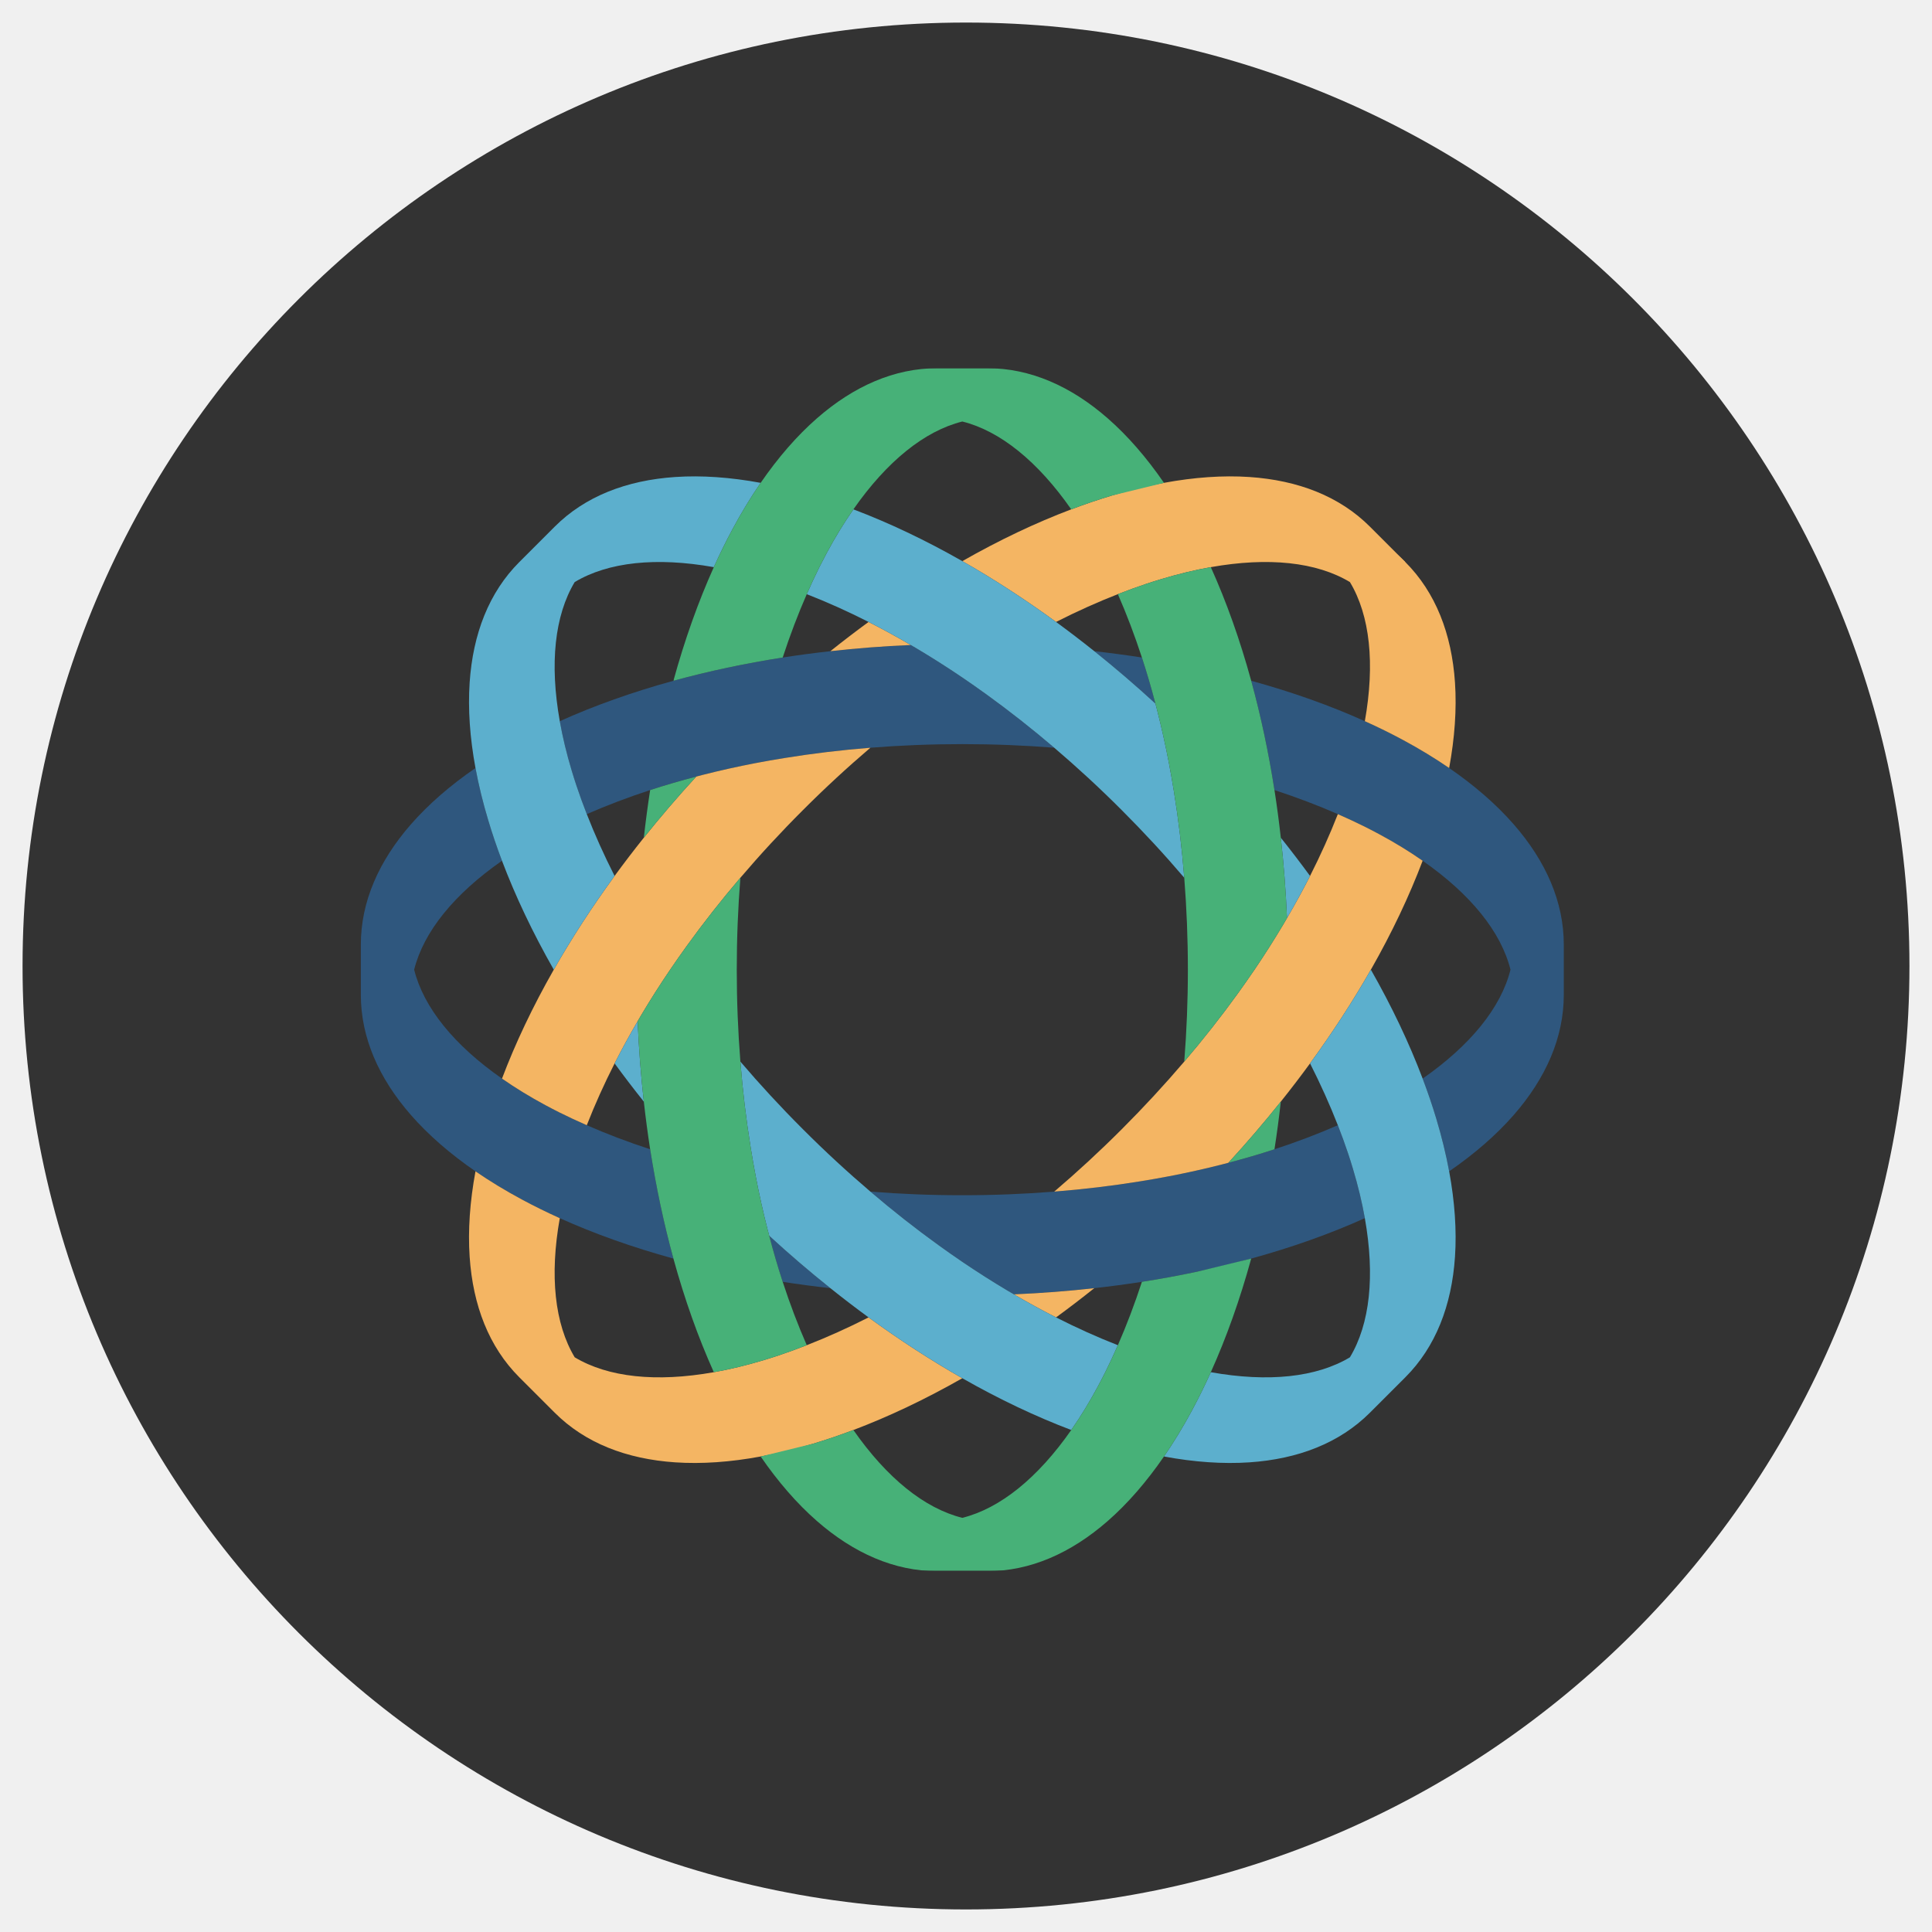
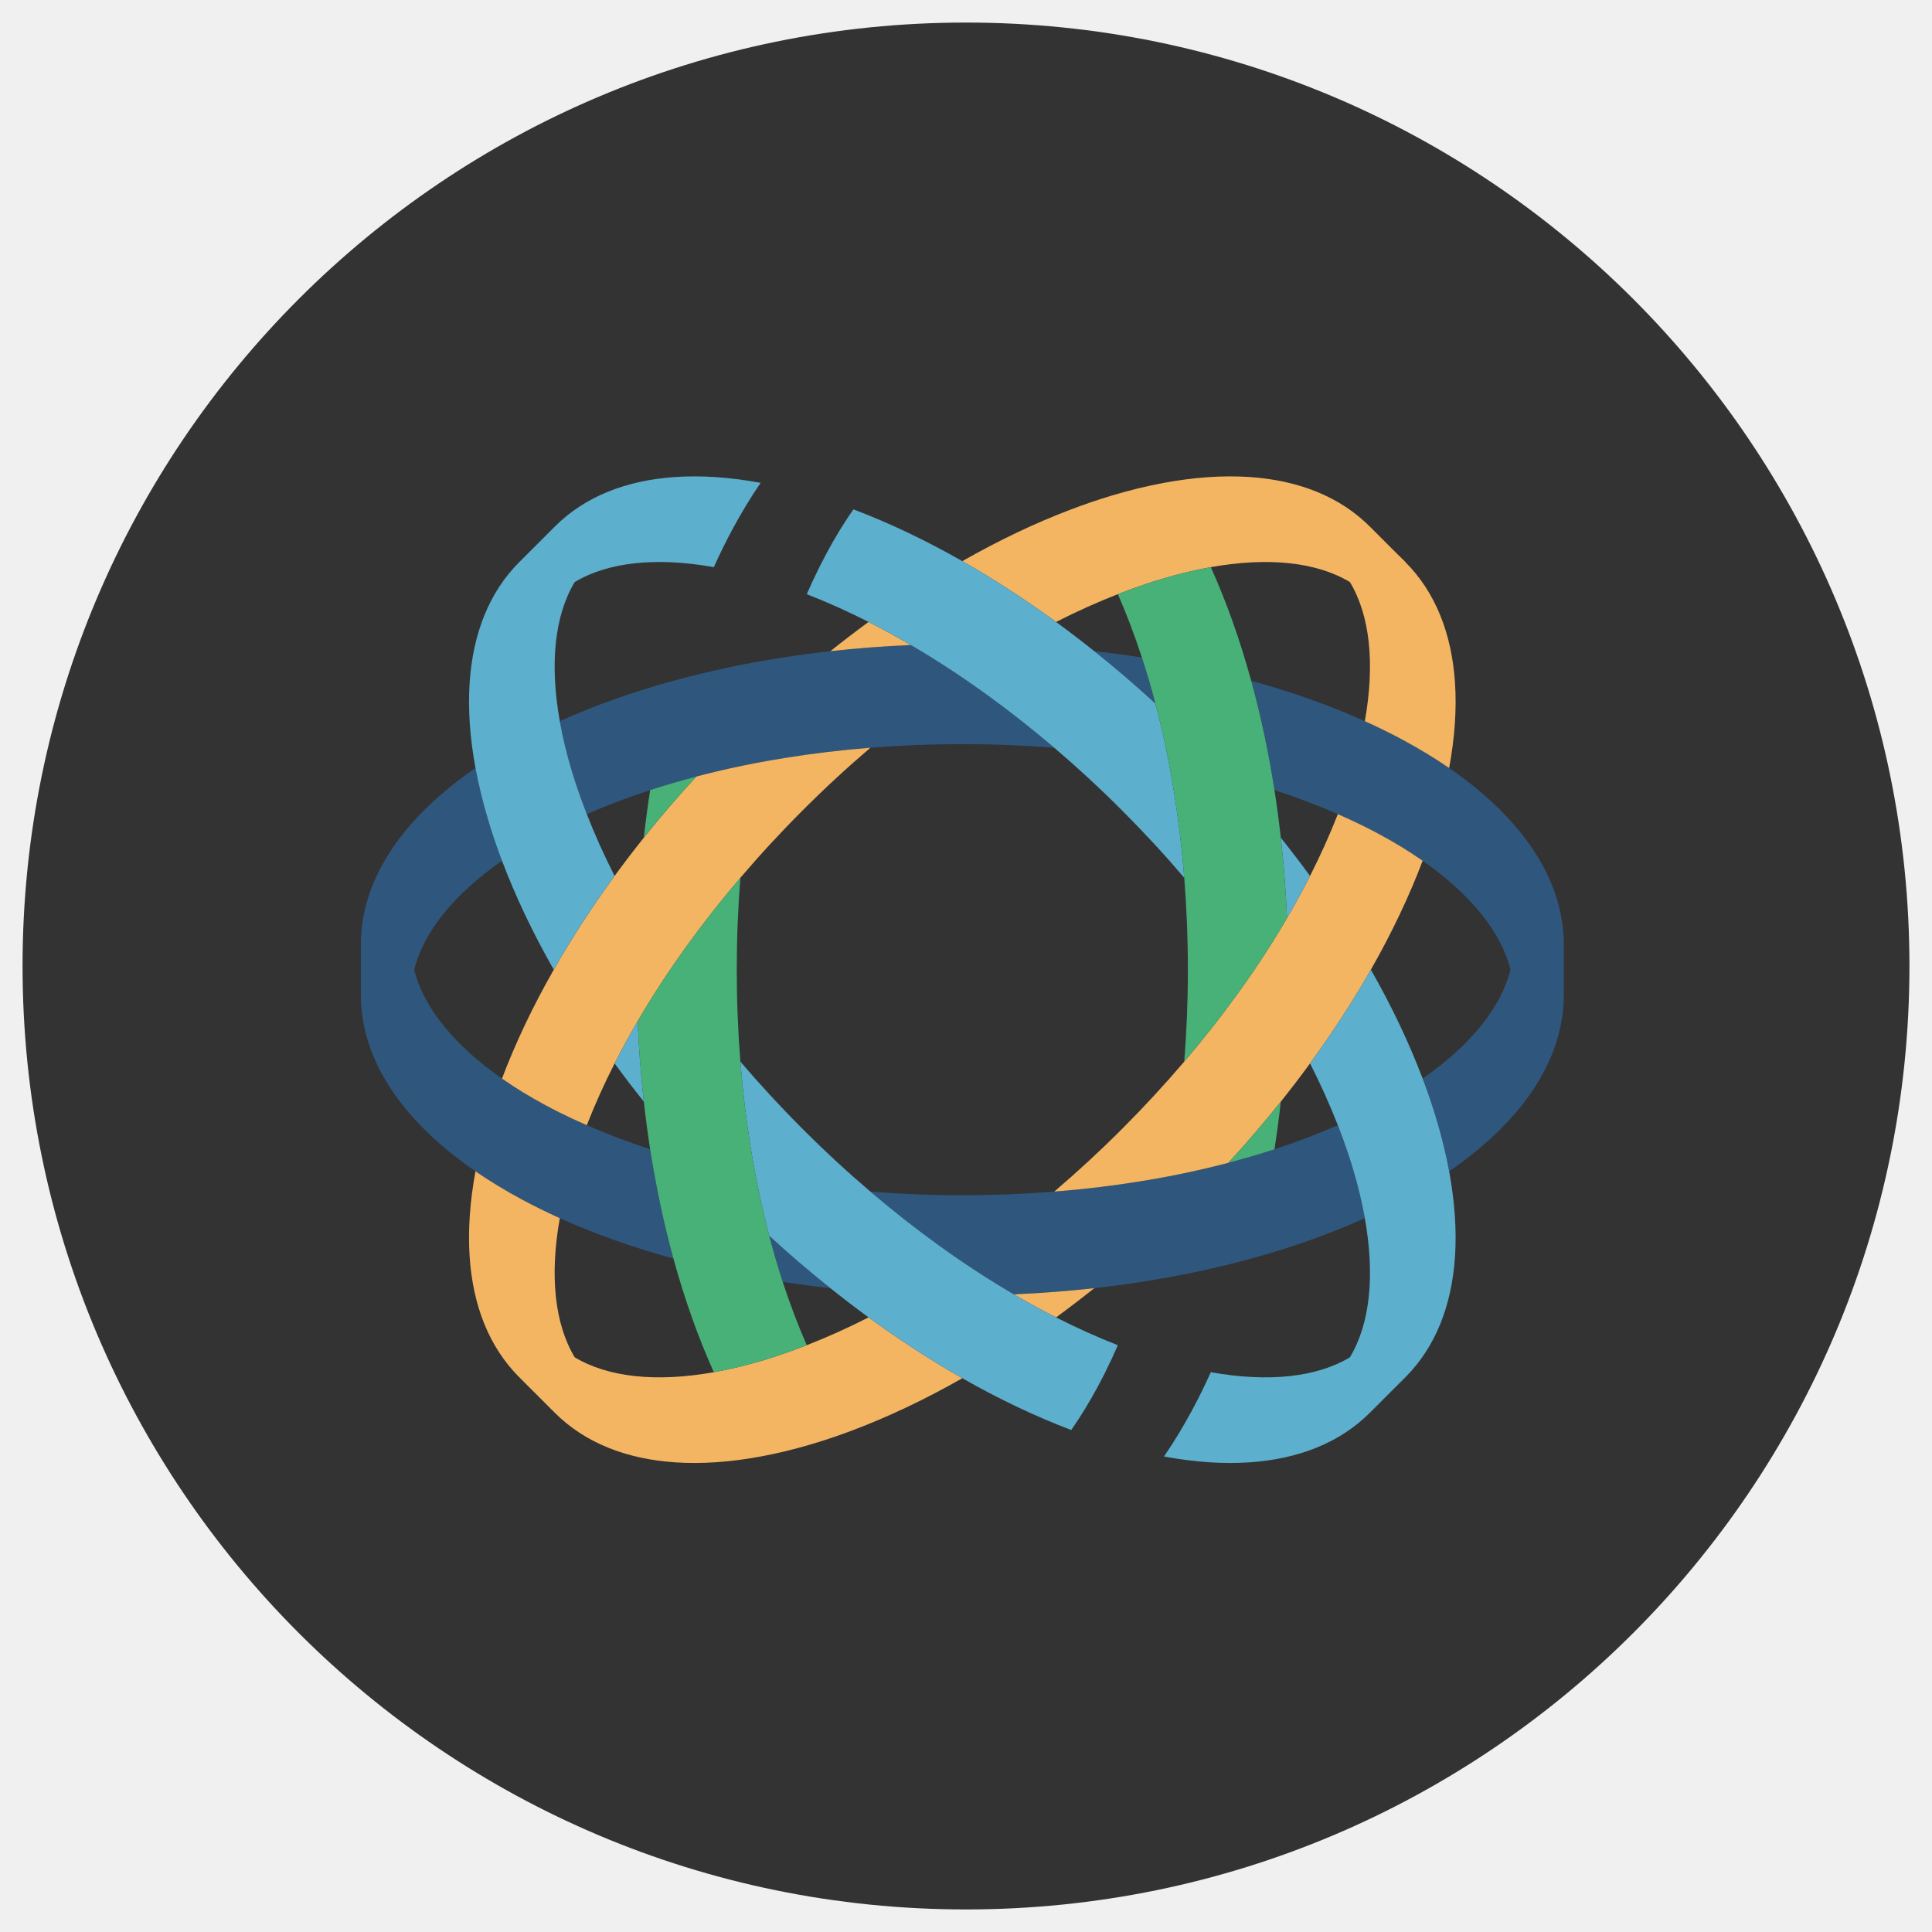
- <svg xmlns="http://www.w3.org/2000/svg" xmlns:xlink="http://www.w3.org/1999/xlink" width="257" height="257" viewBox="0 0 257 257" version="1.1">
-   <defs>
-     <circle id="path-1" cx="128.5" cy="128.5" r="125.5" />
-     <polygon id="path-3" points="0.579 0.979 77.439 0.979 77.439 160.94 0.579 160.94" />
-   </defs>
-   <g id="closeio/logo" stroke="none" stroke-width="1" fill="none" fill-rule="evenodd">
-     <mask id="mask-2" fill="#fff">
-       <use xlink:href="#path-1" />
-     </mask>
-     <use id="Mask" fill="#333" xlink:href="#path-1" />
-     <g id="close-io-logo-icon" mask="url(#mask-2)">
-       <g transform="translate(48, 48)">
-         <path d="M160.02,84.324 L160.02,77.655 C160.02,71.964 157.638,66.55 153.353,61.649 C151.028,58.991 148.14,56.483 144.772,54.164 C142.868,52.857 140.812,51.609 138.615,50.425 C137.004,49.559 135.317,48.727 133.555,47.934 C128.967,45.865 123.898,44.057 118.439,42.559 C119.078,44.878 119.656,47.267 120.177,49.719 C120.687,52.122 121.14,54.583 121.533,57.097 C124.474,58.059 127.29,59.128 129.964,60.297 C131.207,60.843 132.424,61.408 133.604,61.998 C134.235,62.313 134.849,62.633 135.453,62.958 C137.553,64.087 139.488,65.272 141.244,66.5 C147.62,70.947 151.674,75.955 152.93,80.989 C151.674,86.023 147.62,91.029 141.244,95.478 C141.928,97.284 142.536,99.064 143.061,100.817 C143.779,103.206 144.349,105.543 144.772,107.814 C148.14,105.495 151.028,102.987 153.353,100.329 C157.638,95.427 160.02,90.014 160.02,84.324" id="Fill-1" fill="#2F577E" />
-         <path d="M62.457,123.355 C59.72,121.172 57.002,118.846 54.324,116.385 C54.872,118.479 55.469,120.525 56.118,122.513 C58.196,122.837 60.311,123.115 62.457,123.355" id="Fill-2" fill="#2F577E" />
-         <path d="M76.83,117.626 C77.888,118.39 78.948,119.134 80.011,119.856 C82.034,121.227 84.064,122.518 86.096,123.726 C86.354,123.879 86.614,124.027 86.871,124.177 C90.509,124.023 94.078,123.747 97.565,123.355 C99.711,123.115 101.826,122.837 103.9,122.513 C106.416,122.119 108.878,121.665 111.281,121.155 C113.733,120.635 116.12,120.054 118.439,119.419 C123.898,117.92 128.967,116.112 133.555,114.044 C133.181,111.932 132.65,109.728 131.963,107.442 C131.766,106.786 131.559,106.127 131.336,105.458 C130.918,104.206 130.459,102.946 129.964,101.68 C127.29,102.85 124.474,103.92 121.533,104.88 C119.546,105.529 117.501,106.127 115.406,106.675 C115.115,106.752 114.824,106.831 114.533,106.904 C112.24,107.486 109.895,108.011 107.492,108.471 C106.23,108.714 104.954,108.936 103.667,109.145 C99.954,109.744 96.141,110.204 92.239,110.511 C88.238,110.831 84.151,110.994 80.011,110.994 C75.869,110.994 71.784,110.831 67.783,110.511 C70.756,113.051 73.782,115.426 76.83,117.626" id="Fill-3" fill="#2F577E" />
-         <path d="M28.057,54.535 C28.254,55.192 28.463,55.852 28.686,56.52 C29.102,57.771 29.563,59.032 30.057,60.297 C32.732,59.128 35.546,58.059 38.485,57.097 C40.474,56.449 42.519,55.852 44.616,55.303 C44.905,55.225 45.196,55.148 45.487,55.074 C47.779,54.492 50.127,53.967 52.528,53.507 C53.79,53.265 55.066,53.041 56.353,52.835 C60.066,52.233 63.881,51.775 67.783,51.466 C71.784,51.148 75.869,50.985 80.011,50.985 C84.151,50.985 88.238,51.148 92.239,51.466 C89.264,48.928 86.24,46.553 83.192,44.351 C82.134,43.589 81.073,42.843 80.011,42.123 C77.986,40.75 75.956,39.461 73.924,38.253 C73.665,38.098 73.408,37.951 73.151,37.801 C69.51,37.954 65.94,38.232 62.457,38.622 C60.311,38.862 58.196,39.141 56.118,39.465 C53.604,39.86 51.144,40.313 48.741,40.822 C46.289,41.343 43.898,41.924 41.579,42.559 C36.124,44.057 31.055,45.865 26.465,47.934 C26.839,50.046 27.368,52.249 28.057,54.535" id="Fill-4" fill="#2F577E" />
-         <path d="M97.565,38.622 C100.3,40.806 103.018,43.133 105.698,45.594 C105.148,43.498 104.551,41.453 103.9,39.465 C101.826,39.141 99.711,38.862 97.565,38.622" id="Fill-5" fill="#2F577E" />
-         <path d="M7.092,80.989 C8.348,75.955 12.401,70.947 18.776,66.5 C18.09,64.694 17.486,62.914 16.961,61.16 C16.239,58.771 15.671,56.434 15.25,54.164 C11.88,56.483 8.992,58.991 6.667,61.649 C2.383,66.55 0,71.964 0,77.655 L0,84.324 C0,90.014 2.383,95.427 6.667,100.329 C8.992,102.987 11.88,105.495 15.25,107.814 C17.152,109.121 19.209,110.369 21.407,111.551 C23.016,112.42 24.705,113.25 26.465,114.044 C31.055,116.112 36.124,117.92 41.579,119.419 C40.944,117.1 40.364,114.71 39.843,112.259 C39.335,109.857 38.88,107.396 38.485,104.88 C35.546,103.92 32.732,102.85 30.057,101.68 C28.815,101.135 27.597,100.571 26.416,99.98 C25.785,99.664 25.173,99.345 24.569,99.021 C22.467,97.89 20.533,96.705 18.776,95.478 C12.401,91.029 8.348,86.023 7.092,80.989" id="Fill-6" fill="#2F577E" />
-         <path d="M97.565,123.355 C94.078,123.747 90.509,124.023 86.871,124.177 C88.743,125.27 90.611,126.298 92.479,127.244 C94.178,126.003 95.877,124.705 97.565,123.355" id="Fill-7" fill="#F4B563" />
-         <path d="M138.944,26.77 L134.229,22.055 C130.204,18.031 124.691,15.888 118.196,15.452 C114.673,15.215 110.858,15.486 106.835,16.229 C104.565,16.65 102.226,17.219 99.839,17.937 C98.086,18.465 96.305,19.07 94.5,19.755 C89.791,21.536 84.929,23.84 80.011,26.643 C82.098,27.831 84.198,29.111 86.3,30.476 C88.359,31.813 90.422,33.235 92.479,34.733 C95.238,33.333 97.982,32.099 100.702,31.036 C101.966,30.541 103.227,30.082 104.478,29.664 C105.148,29.441 105.807,29.233 106.465,29.036 C108.75,28.348 110.952,27.818 113.066,27.443 C120.717,26.081 127.124,26.757 131.57,29.428" id="Fill-8" fill="#F4B563" />
-         <path d="M131.57,29.428 C134.244,33.876 134.917,40.282 133.555,47.934 C135.317,48.727 137.004,49.559 138.615,50.425 C140.812,51.609 142.868,52.857 144.772,54.164 C145.512,50.141 145.785,46.328 145.547,42.803 C145.112,36.308 142.966,30.796 138.944,26.77 C138.15,25.978 137.297,25.26 136.39,24.609" id="Fill-9" fill="#F4B563" />
-         <path d="M103.667,109.145 C104.954,108.936 106.23,108.714 107.492,108.471 C109.895,108.011 112.24,107.486 114.533,106.904 C114.824,106.831 115.115,106.752 115.406,106.675 C117.867,103.997 120.192,101.279 122.377,98.543 C123.726,96.855 125.023,95.157 126.266,93.456 C127.764,91.4 129.184,89.337 130.523,87.279 C131.887,85.177 133.168,83.08 134.358,80.989 C137.159,76.069 139.463,71.208 141.244,66.5 C139.488,65.272 137.553,64.087 135.453,62.958 C134.849,62.633 134.235,62.313 133.604,61.998 C132.424,61.408 131.207,60.843 129.964,60.297 C128.899,63.017 127.664,65.763 126.266,68.522 C125.318,70.388 124.291,72.257 123.199,74.129 C123.048,74.387 122.9,74.646 122.747,74.903 C121.539,76.935 120.249,78.965 118.878,80.989 C118.152,82.052 117.412,83.112 116.649,84.171 C114.446,87.219 112.072,90.243 109.532,93.218 C106.928,96.273 104.153,99.278 101.225,102.206 C98.3,105.134 95.295,107.907 92.239,110.511 C96.141,110.204 99.954,109.744 103.667,109.145" id="Fill-10" fill="#F4B563" />
-         <path d="M62.457,38.622 C65.94,38.232 69.51,37.954 73.151,37.801 C71.277,36.707 69.409,35.681 67.541,34.733 C65.842,35.975 64.146,37.273 62.457,38.622" id="Fill-11" fill="#F4B563" />
-         <path d="M28.448,132.551 C25.778,128.101 25.101,121.693 26.465,114.044 C24.705,113.25 23.016,112.42 21.407,111.551 C19.209,110.369 17.152,109.121 15.25,107.814 C14.506,111.838 14.237,115.651 14.473,119.175 C14.91,125.671 17.052,131.183 21.077,135.209 L25.793,139.922 C29.816,143.946 35.329,146.089 41.824,146.526 C45.349,146.763 49.162,146.493 53.185,145.748 C55.456,145.328 57.794,144.759 60.183,144.04 C61.936,143.513 63.715,142.908 65.521,142.224 C70.229,140.441 75.091,138.137 80.011,135.336 C77.922,134.146 75.822,132.865 73.719,131.502 C71.663,130.164 69.6,128.743 67.541,127.244 C64.784,128.646 62.038,129.88 59.318,130.943 C58.052,131.436 56.791,131.897 55.542,132.314 C54.872,132.538 54.213,132.745 53.557,132.943 C51.27,133.63 49.068,134.159 46.954,134.535 C39.303,135.897 32.898,135.221 28.448,132.551" id="Fill-12" fill="#F4B563" />
-         <path d="M24.569,99.021 C25.173,99.345 25.785,99.664 26.416,99.98 C27.597,100.571 28.815,101.135 30.057,101.68 C31.119,98.961 32.354,96.216 33.756,93.456 C34.702,91.59 35.729,89.721 36.821,87.849 C36.972,87.592 37.121,87.333 37.273,87.075 C38.481,85.044 39.771,83.012 41.145,80.989 C41.866,79.926 42.61,78.866 43.373,77.808 C45.574,74.76 47.948,71.736 50.488,68.761 C53.093,65.705 55.865,62.701 58.797,59.774 C61.72,56.844 64.727,54.071 67.783,51.466 C63.881,51.775 60.066,52.233 56.353,52.835 C55.066,53.041 53.79,53.265 52.528,53.507 C50.127,53.967 47.779,54.492 45.487,55.074 C45.196,55.148 44.905,55.225 44.616,55.303 C42.153,57.981 39.828,60.698 37.643,63.435 C36.294,65.123 34.997,66.821 33.754,68.522 C32.256,70.578 30.836,72.64 29.496,74.698 C28.133,76.802 26.852,78.898 25.664,80.989 C22.861,85.908 20.557,90.77 18.776,95.478 C20.533,96.705 22.467,97.89 24.569,99.021" id="Fill-13" fill="#F4B563" />
-         <path d="M37.643,98.543 C37.254,95.06 36.974,91.488 36.821,87.849 C35.729,89.721 34.702,91.59 33.756,93.456 C34.997,95.157 36.294,96.855 37.643,98.543" id="Fill-14" fill="#5CAFCD" />
-         <path d="M28.448,29.428 C32.898,26.757 39.305,26.081 46.954,27.444 C47.747,25.684 48.58,23.996 49.447,22.385 C50.63,20.187 51.876,18.131 53.185,16.229 C49.162,15.486 45.349,15.215 41.824,15.452 C35.329,15.888 29.816,18.031 25.793,22.055 C24.999,22.85 24.282,23.704 23.63,24.609 C24.282,23.704 24.999,22.85 25.793,22.055 L21.077,26.77 C17.052,30.796 14.91,36.308 14.473,42.803 C14.237,46.328 14.506,50.141 15.25,54.164 C15.671,56.434 16.239,58.771 16.961,61.16 C17.486,62.914 18.09,64.694 18.776,66.5 C20.557,71.208 22.861,76.069 25.664,80.989 C26.852,78.898 28.133,76.802 29.496,74.698 C30.836,72.64 32.256,70.578 33.754,68.522 C32.354,65.763 31.119,63.017 30.057,60.297 C29.563,59.032 29.102,57.771 28.686,56.52 C28.463,55.852 28.254,55.192 28.057,54.535 C27.368,52.249 26.839,50.046 26.465,47.934 C25.101,40.283 25.778,33.876 28.448,29.428" id="Fill-15" fill="#5CAFCD" />
-         <path d="M122.377,63.435 C122.768,66.919 123.044,70.489 123.199,74.129 C124.291,72.257 125.318,70.388 126.266,68.522 C125.023,66.821 123.726,65.123 122.377,63.435" id="Fill-16" fill="#5CAFCD" />
-         <path d="M108.165,57.333 C107.956,56.044 107.734,54.769 107.492,53.507 C107.031,51.105 106.508,48.758 105.925,46.465 C105.851,46.174 105.773,45.885 105.698,45.594 C103.018,43.133 100.3,40.806 97.565,38.622 C95.877,37.273 94.178,35.975 92.479,34.733 C90.422,33.235 88.359,31.813 86.3,30.476 C84.198,29.111 82.098,27.831 80.011,26.643 C75.091,23.84 70.229,21.536 65.521,19.755 C64.293,21.512 63.107,23.446 61.979,25.547 C61.656,26.15 61.335,26.765 61.018,27.394 C60.429,28.575 59.864,29.793 59.318,31.037 C62.038,32.099 64.784,33.333 67.541,34.733 C69.409,35.681 71.277,36.707 73.151,37.801 C73.408,37.951 73.665,38.098 73.924,38.253 C75.956,39.461 77.986,40.75 80.011,42.123 C81.073,42.843 82.134,43.589 83.192,44.351 C86.24,46.553 89.264,48.928 92.239,51.466 C95.295,54.071 98.3,56.844 101.225,59.774 C104.153,62.701 106.928,65.705 109.532,68.761 C109.224,64.861 108.765,61.043 108.165,57.333" id="Fill-17" fill="#5CAFCD" />
-         <path d="M51.857,104.645 C52.063,105.935 52.286,107.21 52.528,108.471 C52.987,110.873 53.512,113.221 54.094,115.512 C54.169,115.805 54.247,116.094 54.324,116.385 C57.002,118.846 59.72,121.172 62.457,123.355 C64.146,124.705 65.842,126.003 67.541,127.244 C69.6,128.743 71.663,130.164 73.719,131.502 C75.822,132.865 77.922,134.146 80.011,135.336 C84.929,138.137 89.791,140.441 94.5,142.224 C95.727,140.467 96.913,138.532 98.041,136.431 C98.364,135.828 98.685,135.213 99,134.584 C99.592,133.403 100.156,132.185 100.702,130.943 C97.982,129.88 95.238,128.646 92.479,127.244 C90.611,126.298 88.743,125.27 86.871,124.177 C86.614,124.027 86.354,123.879 86.096,123.726 C84.064,122.518 82.034,121.227 80.011,119.856 C78.948,119.134 77.888,118.39 76.83,117.626 C73.782,115.426 70.756,113.051 67.783,110.511 C64.727,107.907 61.72,105.134 58.797,102.204 C55.865,99.278 53.093,96.273 50.488,93.218 C50.796,97.117 51.257,100.933 51.857,104.645" id="Fill-18" fill="#5CAFCD" />
-         <path d="M134.229,139.922 L138.944,135.209 C142.966,131.183 145.112,125.671 145.547,119.175 C145.785,115.651 145.512,111.838 144.772,107.814 C144.349,105.543 143.779,103.206 143.061,100.817 C142.536,99.064 141.928,97.284 141.244,95.478 C139.463,90.77 137.159,85.908 134.358,80.989 C133.168,83.08 131.887,85.177 130.523,87.279 C129.184,89.337 127.764,91.4 126.266,93.456 C127.664,96.216 128.899,98.961 129.964,101.68 C130.459,102.946 130.918,104.206 131.336,105.458 C131.559,106.127 131.766,106.786 131.963,107.442 C132.65,109.728 133.181,111.932 133.555,114.044 C134.917,121.693 134.244,128.101 131.57,132.551 C127.124,135.221 120.717,135.897 113.066,134.535 C112.273,136.294 111.44,137.983 110.573,139.594 C109.39,141.791 108.142,143.846 106.835,145.748 C110.858,146.493 114.673,146.763 118.196,146.526 C124.691,146.089 130.204,143.946 134.229,139.922" id="Fill-19" fill="#5CAFCD" />
-         <path d="M43.373,77.808 C42.61,78.866 41.866,79.926 41.145,80.989 C39.771,83.012 38.481,85.044 37.273,87.075 C37.121,87.333 36.972,87.592 36.821,87.849 C36.974,91.488 37.254,95.06 37.643,98.543 C37.884,100.689 38.162,102.806 38.485,104.88 C38.88,107.396 39.335,109.857 39.843,112.259 C40.364,114.71 40.944,117.1 41.579,119.419 C43.079,124.876 44.888,129.945 46.954,134.535 C49.068,134.159 51.27,133.63 53.557,132.943 C54.213,132.745 54.872,132.538 55.542,132.314 C56.791,131.897 58.052,131.436 59.318,130.943 C58.149,128.268 57.078,125.453 56.118,122.513 C55.469,120.525 54.872,118.479 54.324,116.385 C54.247,116.094 54.169,115.805 54.094,115.512 C53.512,113.221 52.987,110.873 52.528,108.471 C52.286,107.21 52.063,105.935 51.857,104.645 C51.257,100.933 50.796,97.117 50.488,93.218 C50.169,89.216 50.006,85.131 50.006,80.989 C50.006,76.848 50.169,72.762 50.488,68.761 C47.948,71.736 45.574,74.76 43.373,77.808" id="Fill-20" fill="#47B178" />
-         <path d="M122.377,98.543 C120.192,101.279 117.867,103.997 115.406,106.675 C117.501,106.127 119.546,105.529 121.533,104.88 C121.858,102.806 122.137,100.689 122.377,98.543" id="Fill-21" fill="#47B178" />
-         <path d="M37.643,63.435 C39.828,60.698 42.153,57.981 44.616,55.303 C42.519,55.852 40.474,56.449 38.485,57.097 C38.162,59.174 37.884,61.289 37.643,63.435" id="Fill-22" fill="#47B178" />
-         <path d="M116.649,84.171 C117.412,83.112 118.152,82.052 118.878,80.989 C120.249,78.965 121.539,76.935 122.747,74.903 C122.9,74.646 123.048,74.387 123.199,74.129 C123.044,70.489 122.768,66.919 122.377,63.435 C122.137,61.289 121.858,59.174 121.533,57.097 C121.14,54.583 120.687,52.122 120.177,49.719 C119.656,47.267 119.078,44.878 118.439,42.559 C116.942,37.102 115.134,32.033 113.066,27.443 C110.952,27.818 108.75,28.348 106.465,29.036 C105.807,29.233 105.148,29.441 104.478,29.664 C103.227,30.082 101.966,30.541 100.702,31.036 C101.871,33.711 102.94,36.524 103.9,39.465 C104.551,41.453 105.148,43.498 105.698,45.594 C105.773,45.885 105.851,46.174 105.925,46.465 C106.508,48.758 107.031,51.105 107.492,53.507 C107.734,54.769 107.957,56.044 108.165,57.333 C108.765,61.043 109.224,64.861 109.532,68.761 C109.849,72.762 110.015,76.848 110.015,80.989 C110.015,85.131 109.849,89.216 109.532,93.218 C112.072,90.243 114.446,87.219 116.649,84.171" id="Fill-23" fill="#47B178" />
-         <g id="Group-27" stroke-width="1" fill="none" transform="translate(41, 0)">
-           <mask id="mask-4" fill="#fff">
-             <use xlink:href="#path-3" />
-           </mask>
-           <path d="M65.835,16.229 C63.516,12.859 61.007,9.97 58.35,7.646 C53.449,3.362 48.035,0.979 42.345,0.979 L35.676,0.979 C29.987,0.979 24.572,3.362 19.67,7.646 C17.011,9.97 14.505,12.859 12.185,16.229 C10.876,18.131 9.63,20.187 8.447,22.385 C7.58,23.996 6.747,25.684 5.954,27.444 C3.888,32.033 2.079,37.102 0.579,42.559 C2.898,41.924 5.289,41.343 7.741,40.822 C10.144,40.313 12.604,39.86 15.118,39.465 C16.078,36.524 17.149,33.711 18.318,31.037 C18.864,29.793 19.429,28.575 20.018,27.394 C20.335,26.765 20.656,26.15 20.979,25.547 C22.107,23.446 23.293,21.512 24.521,19.755 C28.97,13.38 33.976,9.327 39.011,8.07 C44.045,9.327 49.052,13.38 53.5,19.755 C55.305,19.07 57.086,18.465 58.839,17.937" id="Fill-24" fill="#47B178" mask="url(#mask-4)" />
-           <path d="M35.676,161 L42.345,161 C48.035,161 53.449,158.616 58.35,154.332 C61.007,152.008 63.516,149.119 65.835,145.748 C67.142,143.846 68.39,141.791 69.573,139.594 C70.44,137.983 71.273,136.294 72.066,134.535 C74.134,129.945 75.942,124.876 77.439,119.419 L70.281,121.155 C67.878,121.665 65.416,122.119 62.9,122.513 C61.94,125.453 60.871,128.268 59.702,130.943 C59.156,132.185 58.592,133.403 58,134.584 C57.685,135.213 57.364,135.828 57.041,136.431 C55.913,138.532 54.727,140.467 53.5,142.224 C49.052,148.599 44.045,152.65 39.011,153.907 C33.976,152.65 28.97,148.599 24.521,142.224 C22.715,142.908 20.936,143.513 19.183,144.04 L12.185,145.748 C14.505,149.119 17.011,152.008 19.67,154.332 C24.572,158.616 29.987,161 35.676,161" id="Fill-26" fill="#47B178" mask="url(#mask-4)" />
-         </g>
+ <svg xmlns="http://www.w3.org/2000/svg" height="257" viewBox="0 0 257 257" width="257">
+   <mask id="a" fill="#fff">
+     <path d="m.579.979h76.86v159.961h-76.86z" fill="none" />
+   </mask>
+   <g fill="none" fill-rule="evenodd">
+     <circle cx="128.5" cy="128.5" fill="#333" r="125.5" />
+     <g transform="translate(48 48)">
+       <path d="m160.02 84.324v-6.669c0-5.691-2.382-11.105-6.667-16.006-2.325-2.658-5.213-5.166-8.581-7.485-1.904-1.307-3.96-2.555-6.157-3.739-1.611-.866-3.298-1.698-5.06-2.491-4.588-2.069-9.657-3.877-15.116-5.375.639 2.319 1.217 4.708 1.738 7.16.51 2.403.963 4.864 1.356 7.378 2.941.962 5.757 2.031 8.431 3.2 1.243.546 2.46 1.111 3.64 1.701.631.315 1.245.635 1.849.96 2.1 1.129 4.035 2.314 5.791 3.542 6.376 4.447 10.43 9.455 11.686 14.489-1.256 5.034-5.31 10.04-11.686 14.489.684 1.806 1.292 3.586 1.817 5.339.718 2.389 1.288 4.726 1.711 6.997 3.368-2.319 6.256-4.827 8.581-7.485 4.285-4.902 6.667-10.315 6.667-16.005" fill="#2f577e" />
+       <path d="m62.457 123.355c-2.737-2.183-5.455-4.509-8.133-6.97.548 2.094 1.145 4.14 1.794 6.128 2.078.324 4.193.602 6.339.842" fill="#2f577e" />
+       <path d="m76.83 117.626c1.058.764 2.118 1.508 3.181 2.23 2.023 1.371 4.053 2.662 6.085 3.87.258.153.518.301.775.451 3.638-.154 7.207-.43 10.694-.822 2.146-.24 4.261-.518 6.335-.842 2.516-.394 4.978-.848 7.381-1.358 2.452-.52 4.839-1.101 7.158-1.736 5.459-1.499 10.528-3.307 15.116-5.375-.374-2.112-.905-4.316-1.592-6.602-.197-.656-.404-1.315-.627-1.984-.418-1.252-.877-2.512-1.372-3.778-2.674 1.17-5.49 2.24-8.431 3.2-1.987.649-4.032 1.247-6.127 1.795-.291.077-.582.156-.873.229-2.293.582-4.638 1.107-7.041 1.567-1.262.243-2.538.465-3.825.674-3.713.599-7.526 1.059-11.428 1.366-4.001.32-8.088.483-12.228.483-4.142 0-8.227-.163-12.228-.483 2.973 2.54 5.999 4.915 9.047 7.115" fill="#2f577e" />
+       <path d="m28.057 54.535c.197.657.406 1.317.629 1.985.416 1.251.877 2.512 1.371 3.777 2.675-1.169 5.489-2.238 8.428-3.2 1.989-.648 4.034-1.245 6.131-1.794.289-.078.58-.155.871-.229 2.292-.582 4.64-1.107 7.041-1.567 1.262-.242 2.538-.466 3.825-.672 3.713-.602 7.528-1.06 11.43-1.369 4.001-.318 8.086-.481 12.228-.481 4.14 0 8.227.163 12.228.481-2.975-2.538-5.999-4.913-9.047-7.115-1.058-.762-2.119-1.508-3.181-2.228-2.025-1.373-4.055-2.662-6.087-3.87-.259-.155-.516-.302-.773-.452-3.641.153-7.211.431-10.694.821-2.146.24-4.261.519-6.339.843-2.514.395-4.974.848-7.377 1.357-2.452.521-4.843 1.102-7.162 1.737-5.455 1.498-10.524 3.306-15.114 5.375.374 2.112.903 4.315 1.592 6.601" fill="#2f577e" />
+       <path d="m97.565 38.622c2.735 2.184 5.453 4.511 8.133 6.972-.55-2.096-1.147-4.141-1.798-6.129-2.074-.324-4.189-.603-6.335-.843" fill="#2f577e" />
+       <path d="m7.092 80.989c1.256-5.034 5.309-10.042 11.684-14.489-.686-1.806-1.29-3.586-1.815-5.34-.722-2.389-1.29-4.726-1.711-6.996-3.37 2.319-6.258 4.827-8.583 7.485-4.284 4.901-6.667 10.315-6.667 16.006v6.669c0 5.69 2.383 11.103 6.667 16.005 2.325 2.658 5.213 5.166 8.583 7.485 1.902 1.307 3.959 2.555 6.157 3.737 1.609.869 3.298 1.699 5.058 2.493 4.59 2.068 9.659 3.876 15.114 5.375-.635-2.319-1.215-4.709-1.736-7.16-.508-2.402-.963-4.863-1.358-7.379-2.939-.96-5.753-2.03-8.428-3.2-1.242-.545-2.46-1.109-3.641-1.7-.631-.316-1.243-.635-1.847-.959-2.102-1.131-4.036-2.316-5.793-3.543-6.375-4.449-10.428-9.455-11.684-14.489" fill="#2f577e" />
+       <g fill="#f4b563">
+         <path d="m97.565 123.355c-3.487.392-7.056.668-10.694.822 1.872 1.093 3.74 2.121 5.608 3.067 1.699-1.241 3.398-2.539 5.086-3.889" />
+         <path d="m138.944 26.77-4.715-4.715c-4.025-4.024-9.538-6.167-16.033-6.603-3.523-.237-7.338.034-11.361.777-2.27.421-4.609.99-6.996 1.708-1.753.528-3.534 1.133-5.339 1.818-4.709 1.781-9.571 4.085-14.489 6.888 2.087 1.188 4.187 2.468 6.289 3.833 2.059 1.337 4.122 2.759 6.179 4.257 2.759-1.4 5.503-2.634 8.223-3.697 1.264-.495 2.525-.954 3.776-1.372.67-.223 1.329-.431 1.987-.628 2.285-.688 4.487-1.218 6.601-1.593 7.651-1.362 14.058-.686 18.504 1.985" />
+         <path d="m131.57 29.428c2.674 4.448 3.347 10.854 1.985 18.506 1.762.793 3.449 1.625 5.06 2.491 2.197 1.184 4.253 2.432 6.157 3.739.74-4.023 1.013-7.836.775-11.361-.435-6.495-2.581-12.007-6.603-16.033-.794-.792-1.647-1.51-2.554-2.161" />
+         <path d="m103.667 109.145c1.287-.209 2.563-.431 3.825-.674 2.403-.46 4.748-.985 7.041-1.567.291-.073.582-.152.873-.229 2.461-2.678 4.786-5.396 6.971-8.132 1.349-1.688 2.646-3.386 3.889-5.087 1.498-2.056 2.918-4.119 4.257-6.177 1.364-2.102 2.645-4.199 3.835-6.29 2.801-4.92 5.105-9.781 6.886-14.489-1.756-1.228-3.691-2.413-5.791-3.542-.604-.325-1.218-.645-1.849-.96-1.18-.59-2.397-1.155-3.64-1.701-1.065 2.72-2.3 5.466-3.698 8.225-.948 1.866-1.975 3.735-3.067 5.607-.151.258-.299.517-.452.774-1.208 2.032-2.498 4.062-3.869 6.086-.726 1.063-1.466 2.123-2.229 3.182-2.203 3.048-4.577 6.072-7.117 9.047-2.604 3.055-5.379 6.06-8.307 8.988-2.925 2.928-5.93 5.701-8.986 8.305 3.902-.307 7.715-.767 11.428-1.366" />
+         <path d="m62.457 38.622c3.483-.39 7.053-.668 10.694-.821-1.874-1.094-3.742-2.12-5.61-3.068-1.699 1.242-3.395 2.54-5.084 3.889" />
+         <path d="m28.448 132.551c-2.67-4.45-3.347-10.858-1.983-18.507-1.76-.794-3.449-1.624-5.058-2.493-2.198-1.182-4.255-2.43-6.157-3.737-.744 4.024-1.013 7.837-.777 11.361.437 6.496 2.579 12.008 6.604 16.034l4.716 4.713c4.023 4.024 9.536 6.167 16.031 6.604 3.525.237 7.338-.033 11.361-.778 2.271-.42 4.609-.989 6.998-1.708 1.753-.527 3.532-1.132 5.338-1.816 4.708-1.783 9.57-4.087 14.49-6.888-2.089-1.19-4.189-2.471-6.292-3.834-2.056-1.338-4.119-2.759-6.178-4.258-2.757 1.402-5.503 2.636-8.223 3.699-1.266.493-2.527.954-3.776 1.371-.67.224-1.329.431-1.985.629-2.287.687-4.489 1.216-6.603 1.592-7.651 1.362-14.056.686-18.506-1.984" />
+         <path d="m24.569 99.021c.604.324 1.216.643 1.847.959 1.181.591 2.399 1.155 3.641 1.7 1.062-2.719 2.297-5.464 3.699-8.224.946-1.866 1.973-3.735 3.065-5.607.151-.257.3-.516.452-.774 1.208-2.031 2.498-4.063 3.872-6.086.721-1.063 1.465-2.123 2.228-3.181 2.201-3.048 4.575-6.072 7.115-9.047 2.605-3.056 5.377-6.06 8.309-8.987 2.923-2.93 5.93-5.703 8.986-8.308-3.902.309-7.717.767-11.43 1.369-1.287.206-2.563.43-3.825.672-2.401.46-4.749.985-7.041 1.567-.291.074-.582.151-.871.229-2.463 2.678-4.788 5.395-6.973 8.132-1.349 1.688-2.646 3.386-3.889 5.087-1.498 2.056-2.918 4.118-4.258 6.176-1.363 2.104-2.644 4.2-3.832 6.291-2.803 4.919-5.107 9.781-6.888 14.489 1.757 1.227 3.691 2.412 5.793 3.543" />
+       </g>
+       <path d="m37.643 98.543c-.389-3.483-.669-7.055-.822-10.694-1.092 1.872-2.119 3.741-3.065 5.607 1.241 1.701 2.538 3.399 3.887 5.087" fill="#5cafcd" />
+       <path d="m28.448 29.428c4.45-2.671 10.857-3.347 18.506-1.984.793-1.76 1.626-3.448 2.493-5.059 1.183-2.198 2.429-4.254 3.738-6.156-4.023-.743-7.836-1.014-11.361-.777-6.495.436-12.008 2.579-16.031 6.603-.794.795-1.511 1.649-2.163 2.554.652-.905 1.369-1.759 2.163-2.554l-4.716 4.715c-4.025 4.026-6.167 9.538-6.604 16.033-.236 3.525.033 7.338.777 11.361.421 2.27.989 4.607 1.711 6.996.525 1.754 1.129 3.534 1.815 5.34 1.781 4.708 4.085 9.569 6.888 14.489 1.188-2.091 2.469-4.187 3.832-6.291 1.34-2.058 2.76-4.12 4.258-6.176-1.4-2.759-2.635-5.505-3.697-8.225-.494-1.265-.955-2.526-1.371-3.777-.223-.668-.432-1.328-.629-1.985-.689-2.286-1.218-4.489-1.592-6.601-1.364-7.651-.687-14.058 1.983-18.506" fill="#5cafcd" />
+       <path d="m122.377 63.435c.391 3.484.667 7.054.822 10.694 1.092-1.872 2.119-3.741 3.067-5.607-1.243-1.701-2.54-3.399-3.889-5.087" fill="#5cafcd" />
+       <path d="m108.165 57.333c-.209-1.289-.431-2.564-.673-3.826-.461-2.402-.984-4.749-1.567-7.042-.074-.291-.152-.58-.227-.871-2.68-2.461-5.398-4.788-8.133-6.972-1.688-1.349-3.387-2.647-5.086-3.889-2.057-1.498-4.12-2.92-6.179-4.257-2.102-1.365-4.202-2.645-6.289-3.833-4.92-2.803-9.782-5.107-14.49-6.888-1.228 1.757-2.414 3.691-3.542 5.792-.323.603-.644 1.218-.961 1.847-.589 1.181-1.154 2.399-1.7 3.643 2.72 1.062 5.466 2.296 8.223 3.696 1.868.948 3.736 1.974 5.61 3.068.257.15.514.297.773.452 2.032 1.208 4.062 2.497 6.087 3.87 1.062.72 2.123 1.466 3.181 2.228 3.048 2.202 6.072 4.577 9.047 7.115 3.056 2.605 6.061 5.378 8.986 8.308 2.928 2.927 5.703 5.931 8.307 8.987-.308-3.9-.767-7.718-1.367-11.428" fill="#5cafcd" />
+       <path d="m51.857 104.645c.206 1.29.429 2.565.671 3.826.459 2.402.984 4.75 1.566 7.041.075.293.153.582.23.873 2.678 2.461 5.396 4.787 8.133 6.97 1.689 1.35 3.385 2.648 5.084 3.889 2.059 1.499 4.122 2.92 6.178 4.258 2.103 1.363 4.203 2.644 6.292 3.834 4.918 2.801 9.78 5.105 14.489 6.888 1.227-1.757 2.413-3.692 3.541-5.793.323-.603.644-1.218.959-1.847.592-1.181 1.156-2.399 1.702-3.641-2.72-1.063-5.464-2.297-8.223-3.699-1.868-.946-3.736-1.974-5.608-3.067-.257-.15-.517-.298-.775-.451-2.032-1.208-4.062-2.499-6.085-3.87-1.063-.722-2.123-1.466-3.181-2.23-3.048-2.2-6.074-4.575-9.047-7.115-3.056-2.604-6.063-5.377-8.986-8.307-2.932-2.926-5.704-5.931-8.309-8.986.308 3.899.769 7.715 1.369 11.427" fill="#5cafcd" />
+       <path d="m134.229 139.922 4.715-4.713c4.022-4.026 6.168-9.538 6.603-16.034.238-3.524-.035-7.337-.775-11.361-.423-2.271-.993-4.608-1.711-6.997-.525-1.753-1.133-3.533-1.817-5.339-1.781-4.708-4.085-9.57-6.886-14.489-1.19 2.091-2.471 4.188-3.835 6.29-1.339 2.058-2.759 4.121-4.257 6.177 1.398 2.76 2.633 5.505 3.698 8.224.495 1.266.954 2.526 1.372 3.778.223.669.43 1.328.627 1.984.687 2.286 1.218 4.49 1.592 6.602 1.362 7.649.689 14.057-1.985 18.507-4.446 2.67-10.853 3.346-18.504 1.984-.793 1.759-1.626 3.448-2.493 5.059-1.183 2.197-2.431 4.252-3.738 6.154 4.023.745 7.838 1.015 11.361.778 6.495-.437 12.008-2.58 16.033-6.604" fill="#5cafcd" />
+       <path d="m43.373 77.808c-.763 1.058-1.507 2.118-2.228 3.181-1.374 2.023-2.664 4.055-3.872 6.086-.152.258-.301.517-.452.774.153 3.639.433 7.211.822 10.694.241 2.146.519 4.263.842 6.337.395 2.516.85 4.977 1.358 7.379.521 2.451 1.101 4.841 1.736 7.16 1.5 5.457 3.309 10.526 5.375 15.116 2.114-.376 4.316-.905 6.603-1.592.656-.198 1.315-.405 1.985-.629 1.249-.417 2.51-.878 3.776-1.371-1.169-2.675-2.24-5.49-3.2-8.43-.649-1.988-1.246-4.034-1.794-6.128-.077-.291-.155-.58-.23-.873-.582-2.291-1.107-4.639-1.566-7.041-.242-1.261-.465-2.536-.671-3.826-.6-3.712-1.061-7.528-1.369-11.427-.319-4.002-.482-8.087-.482-12.229 0-4.141.163-8.227.482-12.228-2.54 2.975-4.914 5.999-7.115 9.047" fill="#47b178" />
+       <path d="m122.377 98.543c-2.185 2.736-4.51 5.454-6.971 8.132 2.095-.548 4.14-1.146 6.127-1.795.325-2.074.604-4.191.844-6.337" fill="#47b178" />
+       <path d="m37.643 63.435c2.185-2.737 4.51-5.454 6.973-8.132-2.097.549-4.142 1.146-6.131 1.794-.323 2.077-.601 4.192-.842 6.338" fill="#47b178" />
+       <path d="m116.649 84.171c.763-1.059 1.503-2.119 2.229-3.182 1.371-2.024 2.661-4.054 3.869-6.086.153-.257.301-.516.452-.774-.155-3.64-.431-7.21-.822-10.694-.24-2.146-.519-4.261-.844-6.338-.393-2.514-.846-4.975-1.356-7.378-.521-2.452-1.099-4.841-1.738-7.16-1.497-5.457-3.305-10.526-5.373-15.116-2.114.375-4.316.905-6.601 1.593-.658.197-1.317.405-1.987.628-1.251.418-2.512.877-3.776 1.372 1.169 2.675 2.238 5.488 3.198 8.429.651 1.988 1.248 4.033 1.798 6.129.075.291.153.58.227.871.583 2.293 1.106 4.64 1.567 7.042.242 1.262.465 2.537.673 3.826.6 3.71 1.059 7.528 1.367 11.428.317 4.001.483 8.087.483 12.228 0 4.142-.166 8.227-.483 12.229 2.54-2.975 4.914-5.999 7.117-9.047" fill="#47b178" />
+       <g fill="#47b178" transform="translate(41)">
+         <path d="m65.835 16.229c-2.319-3.37-4.828-6.259-7.485-8.583-4.901-4.284-10.315-6.667-16.005-6.667h-6.669c-5.689 0-11.104 2.383-16.006 6.667-2.659 2.324-5.165 5.213-7.485 8.583-1.309 1.902-2.555 3.958-3.738 6.156-.867 1.611-1.7 3.299-2.493 5.059-2.066 4.589-3.875 9.658-5.375 15.115 2.319-.635 4.71-1.216 7.162-1.737 2.403-.509 4.863-.962 7.377-1.357.96-2.941 2.031-5.754 3.2-8.428.546-1.244 1.111-2.462 1.7-3.643.317-.629.638-1.244.961-1.847 1.128-2.101 2.314-4.035 3.542-5.792 4.449-6.375 9.455-10.428 14.49-11.685 5.034 1.257 10.041 5.31 14.489 11.685 1.805-.685 3.586-1.29 5.339-1.818" mask="url(#a)" />
+         <path d="m35.676 161h6.669c5.69 0 11.104-2.384 16.005-6.668 2.657-2.324 5.166-5.213 7.485-8.584 1.307-1.902 2.555-3.957 3.738-6.154.867-1.611 1.7-3.3 2.493-5.059 2.068-4.59 3.876-9.659 5.373-15.116l-7.158 1.736c-2.403.51-4.865.964-7.381 1.358-.96 2.94-2.029 5.755-3.198 8.43-.546 1.242-1.11 2.46-1.702 3.641-.315.629-.636 1.244-.959 1.847-1.128 2.101-2.314 4.036-3.541 5.793-4.448 6.375-9.455 10.426-14.489 11.683-5.035-1.257-10.041-5.308-14.49-11.683-1.806.684-3.585 1.289-5.338 1.816l-6.998 1.708c2.32 3.371 4.826 6.26 7.485 8.584 4.902 4.284 10.317 6.668 16.006 6.668" mask="url(#a)" />
      </g>
    </g>
  </g>
</svg>
